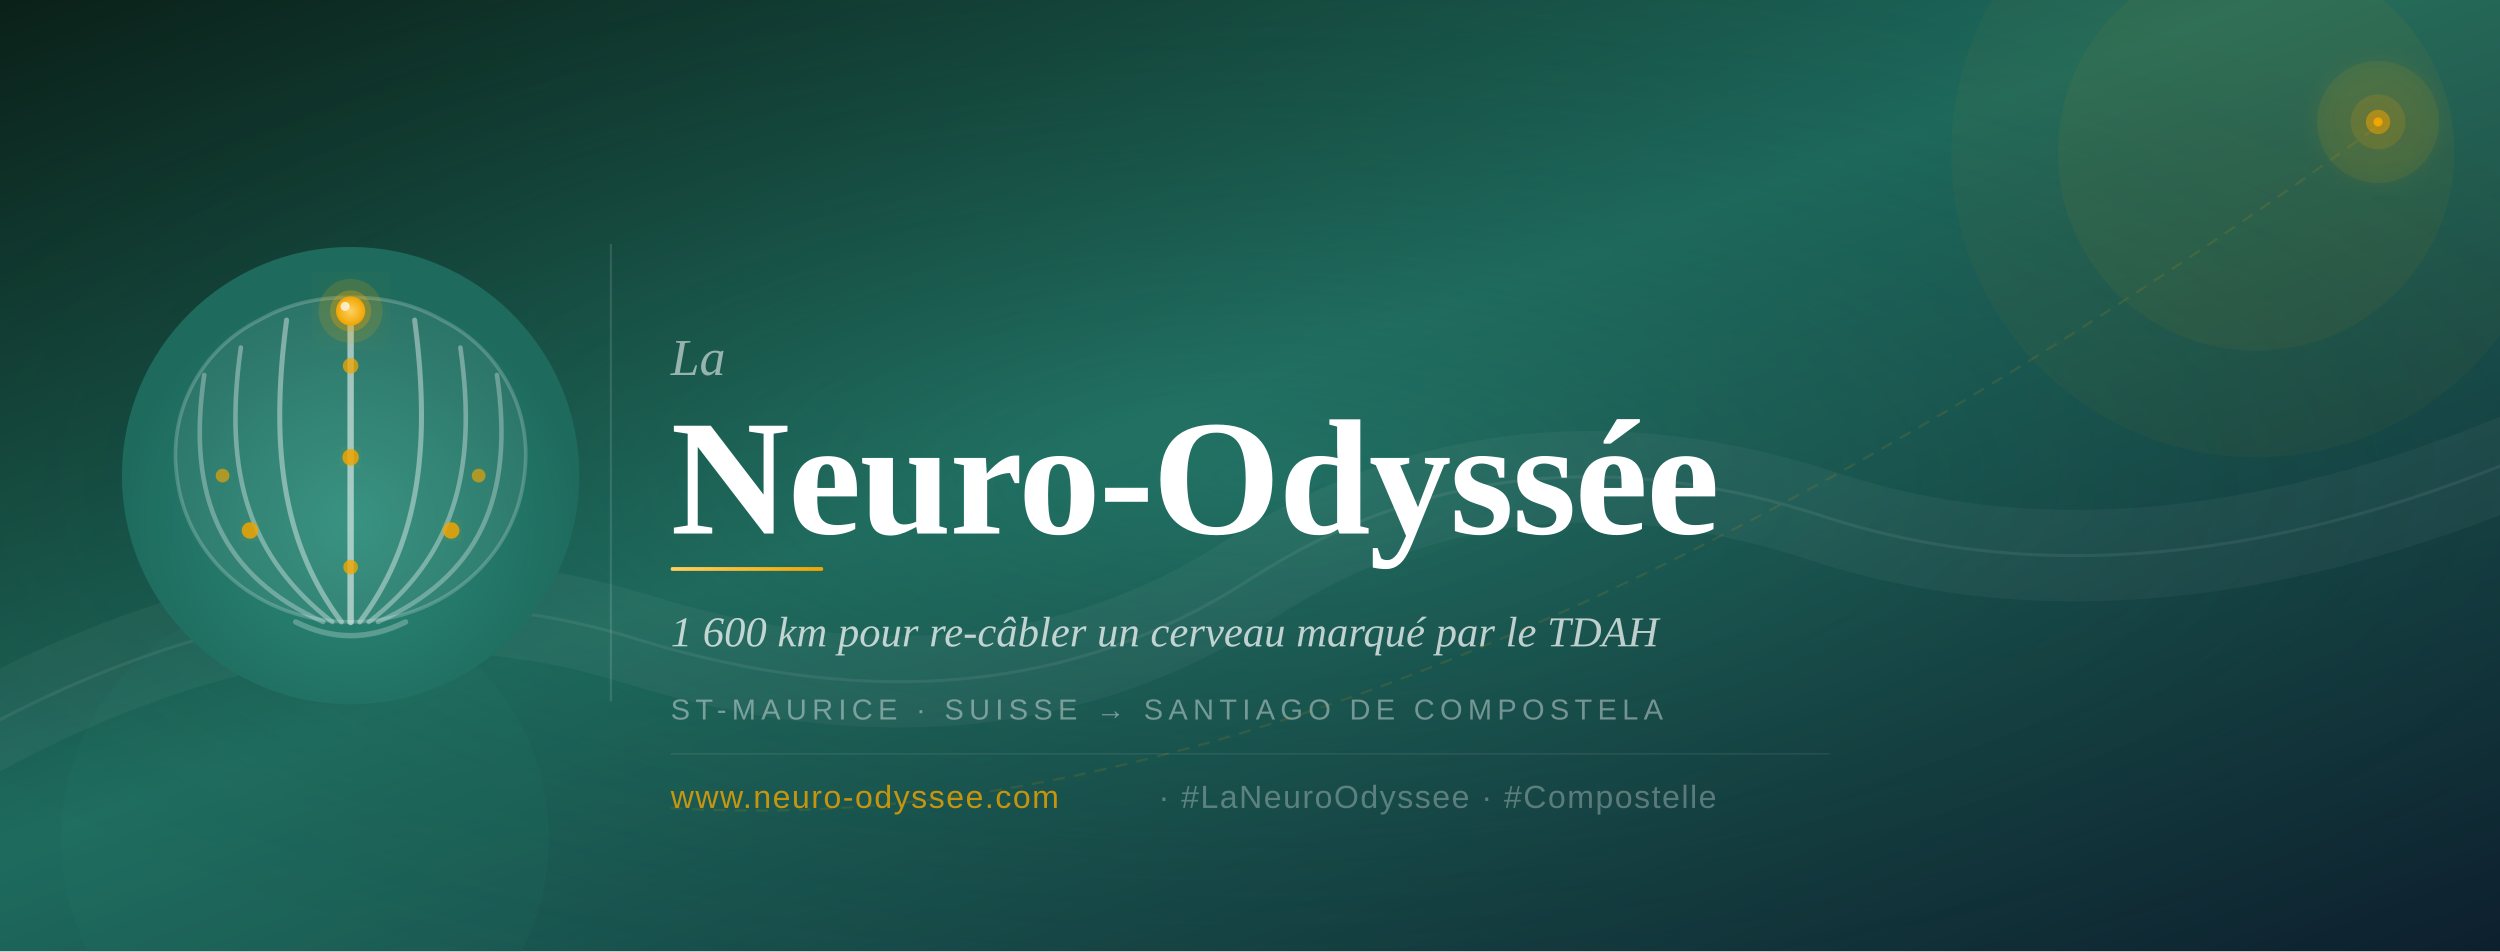
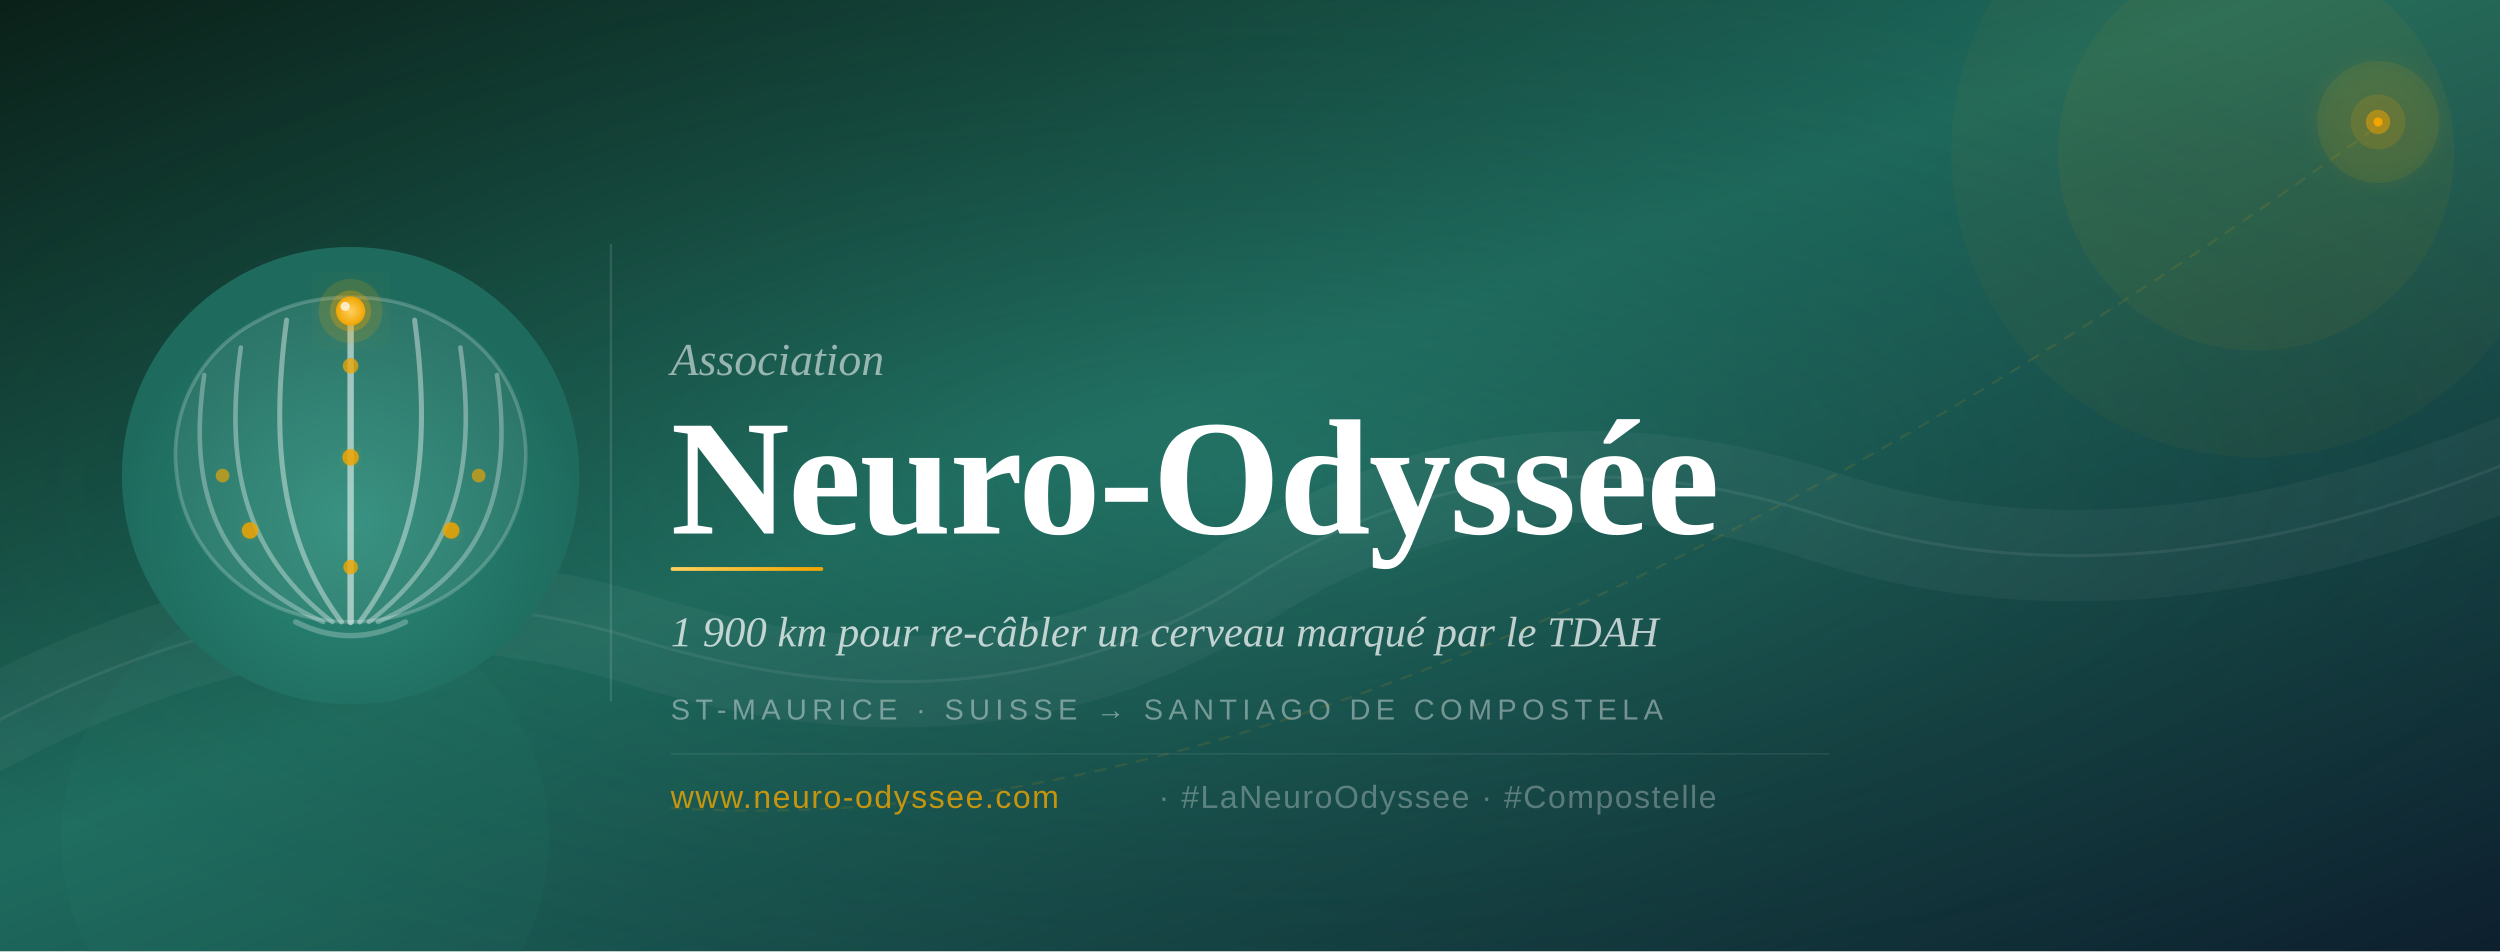
<svg xmlns="http://www.w3.org/2000/svg" viewBox="0 0 1640 624" width="1640" height="624">
  <defs>
    <linearGradient id="bg" x1="0%" y1="0%" x2="100%" y2="100%">
      <stop offset="0%" stop-color="#0a2018" />
      <stop offset="45%" stop-color="#1E6B5E" />
      <stop offset="100%" stop-color="#0d1f2d" />
    </linearGradient>
    <linearGradient id="gold" x1="0%" y1="0%" x2="100%" y2="0%">
      <stop offset="0%" stop-color="#FFD060" />
      <stop offset="100%" stop-color="#F0A500" />
    </linearGradient>
    <linearGradient id="goldV" x1="0%" y1="0%" x2="0%" y2="100%">
      <stop offset="0%" stop-color="#FFD060" />
      <stop offset="100%" stop-color="#F0A500" />
    </linearGradient>
    <radialGradient id="bgGrad" cx="50%" cy="50%" r="60%">
      <stop offset="0%" stop-color="#2D8C7A" stop-opacity="0.3" />
      <stop offset="100%" stop-color="#0a2018" stop-opacity="0" />
    </radialGradient>
    <radialGradient id="logoGrad" cx="50%" cy="60%" r="50%">
      <stop offset="0%" stop-color="#2D8C7A" />
      <stop offset="100%" stop-color="#1E6B5E" />
    </radialGradient>
    <radialGradient id="golddot" cx="50%" cy="50%" r="50%">
      <stop offset="0%" stop-color="#FFD060" />
      <stop offset="100%" stop-color="#F0A500" />
    </radialGradient>
    <filter id="glow">
      <feGaussianBlur in="SourceGraphic" stdDeviation="3" result="blur" />
      <feMerge>
        <feMergeNode in="blur" />
        <feMergeNode in="SourceGraphic" />
      </feMerge>
    </filter>
    <filter id="softglow">
      <feGaussianBlur in="SourceGraphic" stdDeviation="8" result="blur" />
      <feMerge>
        <feMergeNode in="blur" />
        <feMergeNode in="SourceGraphic" />
      </feMerge>
    </filter>
    <clipPath id="roundedBg">
      <rect width="1640" height="624" rx="0" />
    </clipPath>
  </defs>
  <rect width="1640" height="624" fill="url(#bg)" />
  <rect width="1640" height="624" fill="url(#bgGrad)" />
  <path d="M -50 500 Q 200 350, 420 420 Q 650 490, 820 380 Q 990 270, 1200 340 Q 1420 410, 1700 280" fill="none" stroke="rgba(255,255,255,0.04)" stroke-width="60" />
  <path d="M -50 500 Q 200 350, 420 420 Q 650 490, 820 380 Q 990 270, 1200 340 Q 1420 410, 1700 280" fill="none" stroke="rgba(255,255,255,0.07)" stroke-width="2" />
  <circle cx="1480" cy="100" r="200" fill="rgba(240,165,0,0.04)" />
  <circle cx="1480" cy="100" r="130" fill="rgba(240,165,0,0.05)" />
  <circle cx="200" cy="550" r="160" fill="rgba(45,140,122,0.08)" />
  <g transform="translate(80, 162) scale(3)">
    <circle cx="50" cy="50" r="50" fill="url(#logoGrad)" />
    <path d="M 50 82 C 30 82,14 68,12 50 C 10 35,18 22,30 16 C 37 12,44 11,50 11 C 56 11,63 12,70 16 C 82 22,90 35,88 50 C 86 68,70 82,50 82 Z" fill="rgba(255,255,255,0.06)" stroke="rgba(255,255,255,0.20)" stroke-width="0.8" />
    <path d="M 38 82 Q 50 88 62 82" fill="none" stroke="rgba(255,255,255,0.25)" stroke-width="1.2" stroke-linecap="round" />
    <path d="M 44 82 C 22 72,14 55,18 28" fill="none" stroke="rgba(255,255,255,0.30)" stroke-width="1.0" stroke-linecap="round" />
    <path d="M 46 82 C 28 68,22 50,26 22" fill="none" stroke="rgba(255,255,255,0.35)" stroke-width="1.0" stroke-linecap="round" />
    <path d="M 48 82 C 36 66,32 46,36 16" fill="none" stroke="rgba(255,255,255,0.40)" stroke-width="1.1" stroke-linecap="round" />
    <path d="M 50 82 C 50 64,50 42,50 14" fill="none" stroke="rgba(255,255,255,0.55)" stroke-width="1.4" stroke-linecap="round" />
    <path d="M 52 82 C 64 66,68 46,64 16" fill="none" stroke="rgba(255,255,255,0.40)" stroke-width="1.1" stroke-linecap="round" />
    <path d="M 54 82 C 72 68,78 50,74 22" fill="none" stroke="rgba(255,255,255,0.35)" stroke-width="1.0" stroke-linecap="round" />
    <path d="M 56 82 C 78 72,86 55,82 28" fill="none" stroke="rgba(255,255,255,0.30)" stroke-width="1.0" stroke-linecap="round" />
    <circle cx="28" cy="62" r="1.8" fill="#F0A500" opacity="0.85" filter="url(#glow)" />
    <circle cx="50" cy="70" r="1.6" fill="#F0A500" opacity="0.80" />
    <circle cx="72" cy="62" r="1.8" fill="#F0A500" opacity="0.85" filter="url(#glow)" />
    <circle cx="22" cy="50" r="1.5" fill="#F0A500" opacity="0.65" />
    <circle cx="50" cy="46" r="1.8" fill="#F0A500" opacity="0.85" filter="url(#glow)" />
    <circle cx="78" cy="50" r="1.5" fill="#F0A500" opacity="0.65" />
    <circle cx="50" cy="26" r="1.7" fill="#F0A500" opacity="0.75" />
    <circle cx="50" cy="14" r="7" fill="#F0A500" opacity="0.18" filter="url(#softglow)" />
    <circle cx="50" cy="14" r="4.5" fill="#F0A500" opacity="0.30" />
    <circle cx="50" cy="14" r="3.2" fill="url(#golddot)" />
    <circle cx="48.8" cy="13" r="1.0" fill="white" opacity="0.70" />
  </g>
  <rect x="400" y="160" width="1.5" height="300" fill="rgba(255,255,255,0.12)" />
-   <text x="440" y="246" font-family="Georgia, 'Times New Roman', serif" font-size="34" font-style="italic" fill="rgba(255,255,255,0.55)">La</text>
+   <text x="440" y="246" font-family="Georgia, 'Times New Roman', serif" font-size="30" font-style="italic" fill="rgba(255,255,255,0.55)">Association</text>
  <text x="440" y="350" font-family="Georgia, 'Times New Roman', serif" font-size="108" font-weight="700" fill="white" letter-spacing="-1">Neuro-Odyssée</text>
  <rect x="440" y="372" width="100" height="2.5" fill="url(#gold)" rx="1" />
-   <text x="440" y="424" font-family="Georgia, 'Times New Roman', serif" font-size="28" font-style="italic" fill="rgba(255,255,255,0.72)">1 600 km pour re-câbler un cerveau marqué par le TDAH</text>
+   <text x="440" y="424" font-family="Georgia, 'Times New Roman', serif" font-size="28" font-style="italic" fill="rgba(255,255,255,0.72)">1 900 km pour re-câbler un cerveau marqué par le TDAH</text>
  <text x="440" y="472" font-family="Arial, Helvetica, sans-serif" font-size="19" letter-spacing="3.5" fill="rgba(255,255,255,0.40)">ST-MAURICE · SUISSE  →  SANTIAGO DE COMPOSTELA</text>
  <rect x="440" y="494" width="760" height="1" fill="rgba(255,255,255,0.08)" />
  <text x="440" y="530" font-family="Arial, Helvetica, sans-serif" font-size="21" letter-spacing="1" fill="rgba(240,165,0,0.80)">www.neuro-odyssee.com</text>
  <text x="760" y="530" font-family="Arial, Helvetica, sans-serif" font-size="21" letter-spacing="1" fill="rgba(255,255,255,0.30)">  ·  #LaNeuroOdyssee  ·  #Compostelle</text>
  <circle cx="1560" cy="80" r="40" fill="rgba(240,165,0,0.08)" filter="url(#softglow)" />
  <circle cx="1560" cy="80" r="18" fill="rgba(240,165,0,0.15)" />
  <circle cx="1560" cy="80" r="8" fill="rgba(240,165,0,0.50)" />
  <circle cx="1560" cy="80" r="3" fill="#F0A500" />
  <path d="M 440 530 Q 900 560 1558 84" fill="none" stroke="rgba(240,165,0,0.12)" stroke-width="1.5" stroke-dasharray="8,6" />
</svg>
